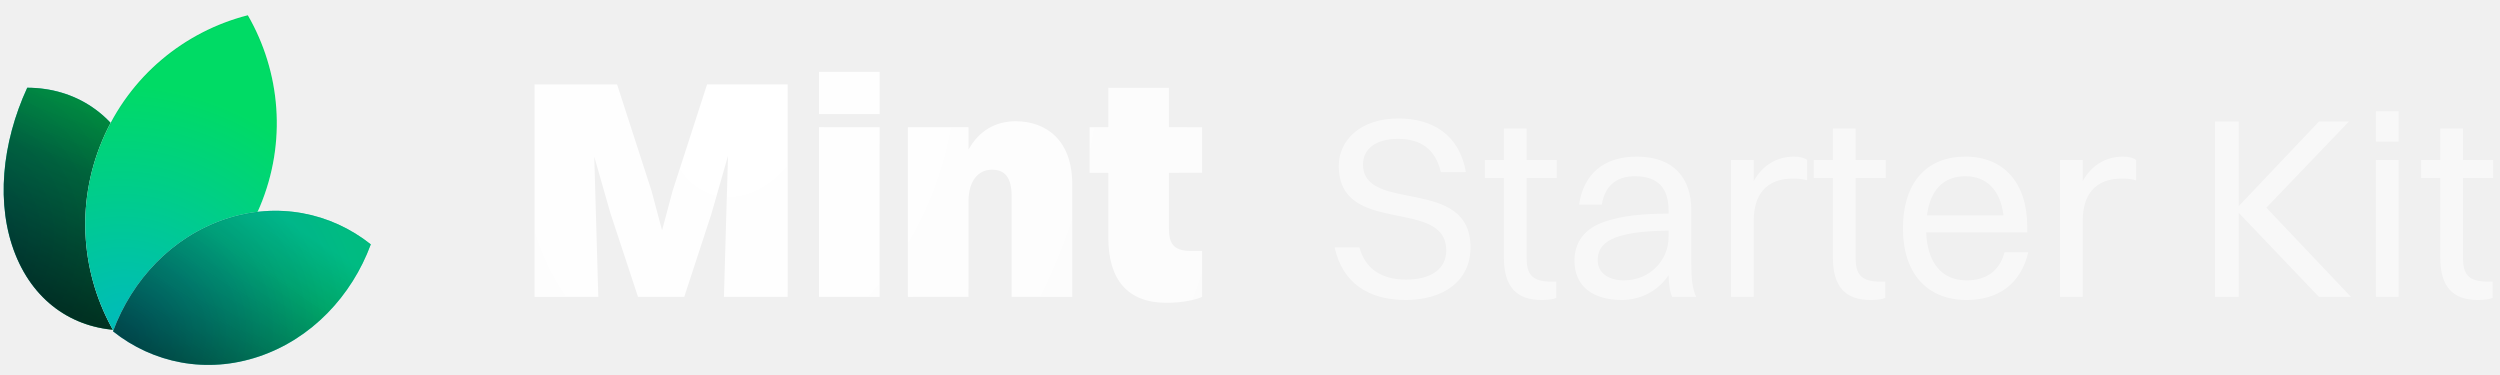
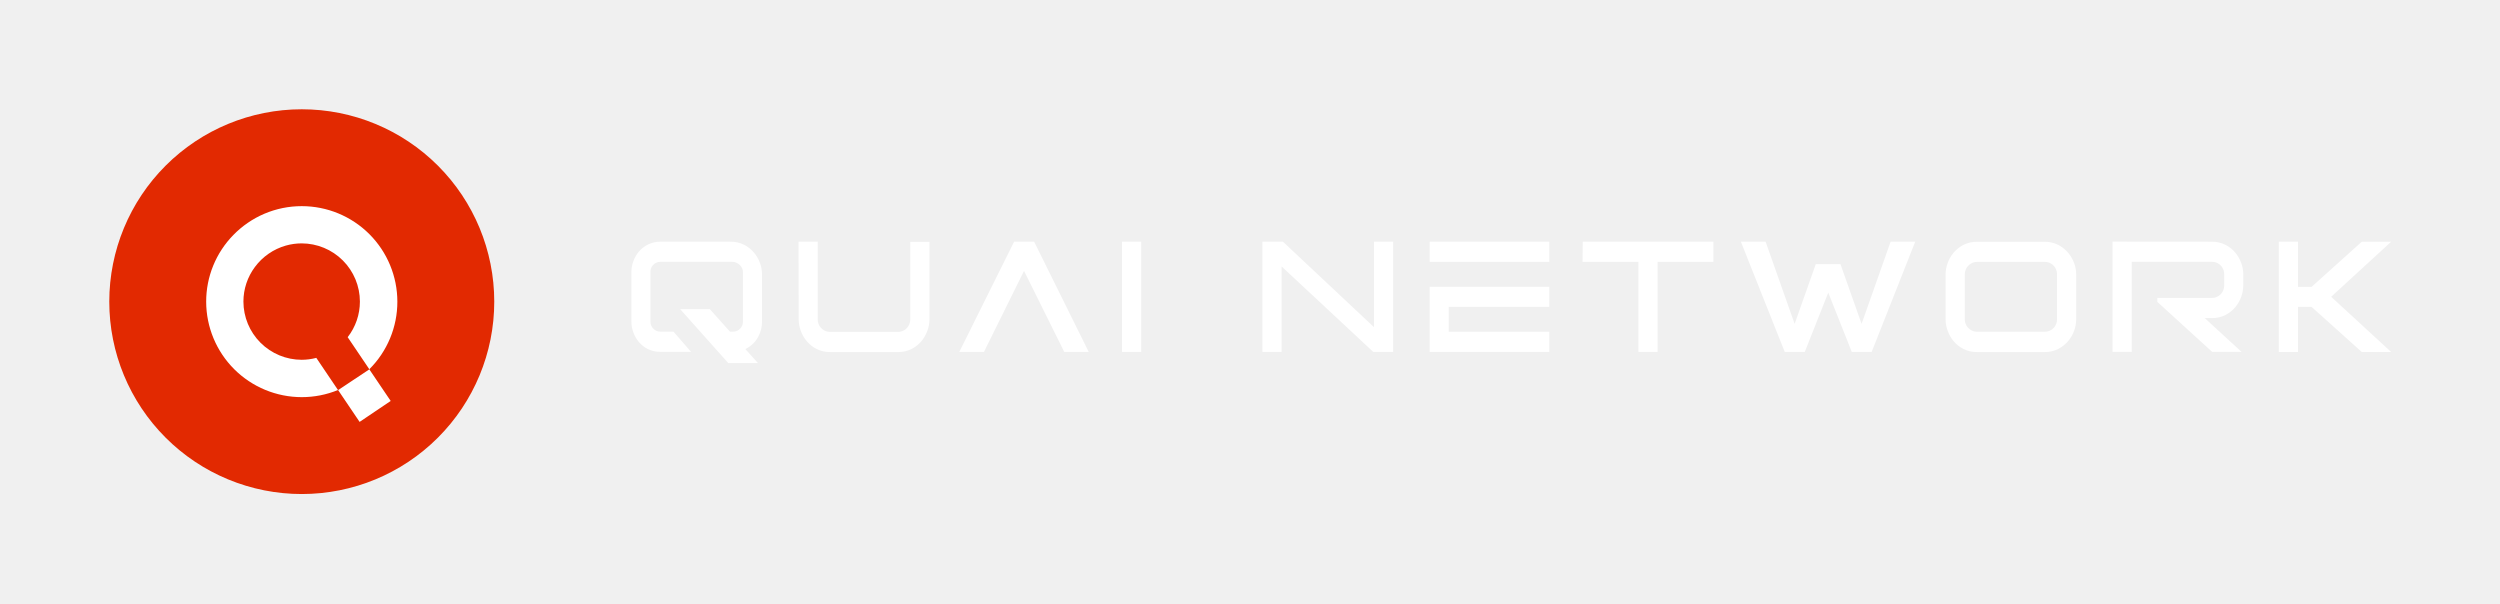
- <svg xmlns="http://www.w3.org/2000/svg" width="160" height="24" viewBox="0 0 160 24" fill="none">
-   <path d="M7.953 21.139C4.896 21.13 2.255 19.458 0.987 16.29C-0.28 13.121 0.109 9.163 1.744 5.615C4.801 5.624 7.442 7.296 8.71 10.465C9.977 13.633 9.588 17.591 7.953 21.139Z" fill="white" />
-   <path d="M7.953 21.139C4.896 21.13 2.255 19.458 0.987 16.29C-0.28 13.121 0.109 9.163 1.744 5.615C4.801 5.624 7.442 7.296 8.71 10.465C9.977 13.633 9.588 17.591 7.953 21.139Z" fill="url(#paint0_radial_115_109)" />
-   <path d="M7.953 21.139C4.896 21.13 2.255 19.458 0.987 16.29C-0.28 13.121 0.109 9.163 1.744 5.615C4.801 5.624 7.442 7.296 8.71 10.465C9.977 13.633 9.588 17.591 7.953 21.139Z" fill="black" fill-opacity="0.5" style="mix-blend-mode:hard-light" />
-   <path d="M7.953 21.139C4.896 21.13 2.255 19.458 0.987 16.29C-0.28 13.121 0.109 9.163 1.744 5.615C4.801 5.624 7.442 7.296 8.71 10.465C9.977 13.633 9.588 17.591 7.953 21.139Z" fill="url(#paint1_linear_115_109)" fill-opacity="0.5" style="mix-blend-mode:hard-light" />
-   <path d="M7.935 21.111C4.897 21.096 2.274 19.431 1.013 16.279C-0.248 13.124 0.136 9.182 1.762 5.643C4.8 5.659 7.423 7.324 8.684 10.476C9.945 13.63 9.561 17.572 7.935 21.111Z" stroke="url(#paint2_linear_115_109)" stroke-opacity="0.05" stroke-width="0.056" />
-   <path d="M7.31 21.257C11.354 20.221 14.884 17.375 16.628 13.236C18.373 9.097 17.945 4.587 15.86 0.976C11.816 2.012 8.287 4.858 6.542 8.998C4.797 13.137 5.225 17.646 7.31 21.257Z" fill="white" />
-   <path d="M7.31 21.257C11.354 20.221 14.884 17.375 16.628 13.236C18.373 9.097 17.945 4.587 15.86 0.976C11.816 2.012 8.287 4.858 6.542 8.998C4.797 13.137 5.225 17.646 7.31 21.257Z" fill="url(#paint3_radial_115_109)" />
-   <path d="M16.602 13.225C14.864 17.349 11.351 20.187 7.324 21.225C5.253 17.624 4.829 13.132 6.568 9.009C8.306 4.885 11.819 2.047 15.846 1.009C17.918 4.61 18.341 9.101 16.602 13.225Z" stroke="url(#paint4_linear_115_109)" stroke-opacity="0.05" stroke-width="0.056" />
-   <path d="M7.234 21.207C9.789 23.237 13.21 23.951 16.577 22.814C19.944 21.677 22.506 18.945 23.73 15.638C21.175 13.608 17.754 12.894 14.387 14.031C11.02 15.168 8.458 17.901 7.234 21.207Z" fill="white" />
-   <path d="M7.234 21.207C9.789 23.237 13.21 23.951 16.577 22.814C19.944 21.677 22.506 18.945 23.73 15.638C21.175 13.608 17.754 12.894 14.387 14.031C11.02 15.168 8.458 17.901 7.234 21.207Z" fill="url(#paint5_radial_115_109)" />
-   <path d="M7.234 21.207C9.789 23.237 13.21 23.951 16.577 22.814C19.944 21.677 22.506 18.945 23.73 15.638C21.175 13.608 17.754 12.894 14.387 14.031C11.02 15.168 8.458 17.901 7.234 21.207Z" fill="black" fill-opacity="0.2" style="mix-blend-mode:hard-light" />
-   <path d="M7.234 21.207C9.789 23.237 13.21 23.951 16.577 22.814C19.944 21.677 22.506 18.945 23.73 15.638C21.175 13.608 17.754 12.894 14.387 14.031C11.02 15.168 8.458 17.901 7.234 21.207Z" fill="url(#paint6_linear_115_109)" fill-opacity="0.5" style="mix-blend-mode:hard-light" />
-   <path d="M16.568 22.787C13.218 23.918 9.814 23.212 7.267 21.198C8.492 17.907 11.044 15.189 14.396 14.058C17.747 12.927 21.15 13.633 23.697 15.648C22.472 18.938 19.92 21.656 16.568 22.787Z" stroke="url(#paint7_linear_115_109)" stroke-opacity="0.05" stroke-width="0.056" />
-   <path d="M34.212 19V5.4H39.492L41.692 12.2L42.372 14.74L43.052 12.2L45.252 5.4H50.412V19H46.332L46.592 9.98L45.532 13.68L43.792 19H40.832L39.052 13.6L38.032 10.02L38.292 19H34.212ZM52.416 7.3V4.6H56.295V7.3H52.416ZM52.416 19V8.14H56.295V19H52.416ZM58.104 19V8.14H61.984V9.58C62.664 8.34 63.744 7.76 65.004 7.76C66.964 7.76 68.624 8.98 68.624 11.78V19H64.744V12.56C64.744 11.34 64.304 10.86 63.484 10.86C62.604 10.86 61.984 11.58 61.984 12.88V19H58.104ZM70.933 15.22V11.06H69.733V8.14H70.933V5.62H74.813V8.14H76.933V11.06H74.813V14.6C74.813 15.5 75.033 16.06 76.213 16.06H76.933V19C76.493 19.2 75.673 19.38 74.653 19.38C72.153 19.38 70.933 17.88 70.933 15.22Z" fill="url(#paint8_radial_115_109)" />
-   <path d="M87.232 10.519C87.232 13.687 94.112 11.229 94.112 15.832C94.112 17.994 92.364 19.198 89.971 19.198C87.562 19.198 85.912 18.093 85.417 15.832H87.001C87.364 17.169 88.371 17.895 89.987 17.895C91.671 17.895 92.561 17.152 92.561 16.03C92.561 12.598 85.681 15.155 85.681 10.618C85.681 9.001 87.034 7.582 89.509 7.582C91.671 7.582 93.403 8.621 93.816 11.014H92.215C91.868 9.529 90.912 8.886 89.476 8.886C88.057 8.886 87.232 9.529 87.232 10.519ZM96.25 16.476V11.393H95.029V10.239H96.25V8.226H97.702V10.239H99.632V11.393H97.702V16.476C97.702 17.532 98.015 18.026 99.302 18.026H99.599V19.066C99.434 19.148 99.071 19.198 98.659 19.198C97.025 19.198 96.25 18.323 96.25 16.476ZM102.516 13.093H101.064C101.345 11.162 102.615 10.024 104.76 10.024C107.103 10.024 108.242 11.393 108.242 13.44V16.888C108.242 17.895 108.324 18.521 108.555 19H107.021C106.856 18.654 106.806 18.142 106.79 17.614C106.047 18.72 104.859 19.198 103.803 19.198C101.988 19.198 100.767 18.357 100.767 16.69C100.767 15.486 101.427 14.611 102.714 14.182C103.902 13.786 105.107 13.687 106.79 13.671V13.473C106.79 12.053 106.13 11.278 104.628 11.278C103.374 11.278 102.698 11.971 102.516 13.093ZM102.252 16.657C102.252 17.465 102.929 17.944 103.952 17.944C105.569 17.944 106.79 16.674 106.79 15.172V14.759C103.061 14.793 102.252 15.585 102.252 16.657ZM110.787 19V10.239H112.239V11.591C112.833 10.519 113.774 10.024 114.83 10.024C115.176 10.024 115.49 10.107 115.655 10.239V11.542C115.407 11.46 115.094 11.427 114.747 11.427C112.998 11.427 112.239 12.515 112.239 14.1V19H110.787ZM117.305 16.476V11.393H116.084V10.239H117.305V8.226H118.757V10.239H120.688V11.393H118.757V16.476C118.757 17.532 119.071 18.026 120.358 18.026H120.655V19.066C120.49 19.148 120.127 19.198 119.714 19.198C118.081 19.198 117.305 18.323 117.305 16.476ZM129.809 16.145C129.33 18.192 127.862 19.198 125.865 19.198C123.324 19.198 121.79 17.482 121.79 14.627C121.79 11.658 123.324 10.024 125.783 10.024C128.258 10.024 129.743 11.723 129.743 14.512V14.875H123.275C123.357 16.838 124.281 17.944 125.865 17.944C127.103 17.944 127.977 17.35 128.291 16.145H129.809ZM125.783 11.278C124.38 11.278 123.539 12.152 123.324 13.786H128.225C128.027 12.169 127.152 11.278 125.783 11.278ZM131.843 19V10.239H133.295V11.591C133.889 10.519 134.829 10.024 135.885 10.024C136.232 10.024 136.545 10.107 136.71 10.239V11.542C136.463 11.46 136.149 11.427 135.803 11.427C134.054 11.427 133.295 12.515 133.295 14.1V19H131.843ZM141.763 19V7.78H143.281V13.192L148.413 7.78H150.327L145.047 13.291L150.459 19H148.413L143.281 13.621V19H141.763ZM152.06 9.067V7.12H153.512V9.067H152.06ZM152.06 19V10.239H153.512V19H152.06ZM156.178 16.476V11.393H154.957V10.239H156.178V8.226H157.63V10.239H159.56V11.393H157.63V16.476C157.63 17.532 157.943 18.026 159.23 18.026H159.527V19.066C159.362 19.148 158.999 19.198 158.587 19.198C156.953 19.198 156.178 18.323 156.178 16.476Z" fill="white" fill-opacity="0.55" />
-   <defs>
-     <radialGradient id="paint0_radial_115_109" cx="0" cy="0" r="1" gradientUnits="userSpaceOnUse" gradientTransform="translate(-3.00503 15.023) rotate(-10.029) scale(17.9572 17.784)">
-       <stop stop-color="#00B0BB" />
-       <stop offset="1" stop-color="#00DB65" />
-     </radialGradient>
-     <linearGradient id="paint1_linear_115_109" x1="7.39" y1="4.813" x2="1.63" y2="18.689" gradientUnits="userSpaceOnUse">
-       <stop stop-color="#18E299" />
-       <stop offset="1" />
-     </linearGradient>
-     <linearGradient id="paint2_linear_115_109" x1="7.948" y1="8.016" x2="1.761" y2="18.746" gradientUnits="userSpaceOnUse">
-       <stop />
-       <stop offset="1" stop-opacity="0" />
-     </linearGradient>
-     <radialGradient id="paint3_radial_115_109" cx="0" cy="0" r="1" gradientUnits="userSpaceOnUse" gradientTransform="translate(8.11404 20.8822) rotate(-75.7542) scale(21.6246 23.7772)">
-       <stop stop-color="#00BBBB" />
-       <stop offset="0.713" stop-color="#00DB65" />
-     </radialGradient>
-     <linearGradient id="paint4_linear_115_109" x1="7.602" y1="5.871" x2="15.556" y2="16.372" gradientUnits="userSpaceOnUse">
-       <stop />
-       <stop offset="1" stop-opacity="0" />
-     </linearGradient>
-     <radialGradient id="paint5_radial_115_109" cx="0" cy="0" r="1" gradientUnits="userSpaceOnUse" gradientTransform="translate(7.84537 21.5181) rotate(-20.3525) scale(18.5603 17.32)">
-       <stop stop-color="#00B0BB" />
-       <stop offset="1" stop-color="#00DB65" />
-     </radialGradient>
-     <linearGradient id="paint6_linear_115_109" x1="16.808" y1="13.007" x2="10.041" y2="22.994" gradientUnits="userSpaceOnUse">
-       <stop stop-color="#00B1BC" />
-       <stop offset="1" />
-     </linearGradient>
-     <linearGradient id="paint7_linear_115_109" x1="16.808" y1="13.007" x2="14.169" y2="23.841" gradientUnits="userSpaceOnUse">
-       <stop />
-       <stop offset="1" stop-opacity="0" />
-     </linearGradient>
-     <radialGradient id="paint8_radial_115_109" cx="0" cy="0" r="1" gradientUnits="userSpaceOnUse" gradientTransform="translate(47.2781 7) rotate(19.0047) scale(67.5582 85.7506)">
-       <stop stop-color="white" />
-       <stop offset="1" stop-color="white" stop-opacity="0.5" />
-     </radialGradient>
-   </defs>
+ <svg xmlns="http://www.w3.org/2000/svg" width="2059" height="497" viewBox="0 0 2059 497" fill="none">
+   <ellipse cx="248.488" cy="249.361" rx="139.155" ry="139.074" fill="white" />
+   <path d="M296.412 248.379C296.398 235.671 291.34 223.488 282.349 214.502C273.358 205.516 261.168 200.462 248.452 200.448C244.035 200.449 239.639 201.062 235.39 202.269C225.207 205.177 216.27 211.363 209.964 219.866C203.809 228.1 200.483 238.102 200.482 248.379C200.496 261.09 205.555 273.276 214.548 282.264C223.541 291.252 235.734 296.307 248.452 296.321C252.522 296.309 256.573 295.778 260.508 294.744L278.434 321.309L304.209 304.167L286.347 277.697C292.878 269.319 296.42 259 296.412 248.379Z" fill="#E22901" />
+   <path d="M248.536 90C206.49 90 166.165 106.693 136.434 136.407C106.703 166.121 90 206.422 90 248.444C90 290.466 106.703 330.767 136.434 360.481C151.156 375.194 168.632 386.865 187.867 394.827C207.101 402.79 227.717 406.888 248.536 406.888C290.582 406.888 330.907 390.195 360.638 360.481C390.369 330.767 407.072 290.466 407.072 248.444C407.072 206.422 390.369 166.121 360.638 136.407C330.907 106.693 290.582 90 248.536 90V90ZM321.769 330.222L296.171 347.482L278.425 321.202C268.942 325.094 258.788 327.093 248.536 327.085C227.663 327.085 207.645 318.801 192.881 304.054C178.118 289.307 169.818 269.305 169.807 248.444C169.787 227.908 177.833 208.185 192.214 193.517C199.47 186.076 208.126 180.142 217.685 176.056C227.439 171.904 237.934 169.77 248.536 169.782C269.413 169.782 289.435 178.069 304.198 192.82C318.962 207.572 327.26 227.58 327.265 248.444C327.28 258.794 325.244 269.044 321.275 278.604C317.306 288.164 311.482 296.843 304.14 304.142L321.769 330.222Z" fill="#E22901" />
+   <path d="M543.989 199.062H601.549C605.459 198.982 609.331 199.849 612.835 201.588C615.945 203.169 618.708 205.355 620.961 208.018C623.098 210.564 624.771 213.466 625.904 216.59C626.984 219.478 627.557 222.531 627.597 225.614V265.229C627.564 269.519 626.47 273.734 624.415 277.501C622.163 281.667 618.689 285.044 614.46 287.179L613.828 287.449L624.211 299H599.788L560.151 254.581H584.574L601.21 273.147H603.693C604.926 273.183 606.15 272.92 607.259 272.38C608.216 271.887 609.073 271.221 609.788 270.417C610.463 269.682 610.992 268.824 611.345 267.891C611.687 267.044 611.863 266.141 611.864 265.229V223.674C611.853 222.726 611.629 221.794 611.21 220.944C610.769 219.978 610.157 219.099 609.404 218.35C608.589 217.548 607.642 216.892 606.605 216.41C605.446 215.871 604.181 215.602 602.903 215.62H544.034C542.777 215.597 541.533 215.867 540.4 216.41C539.413 216.876 538.53 217.536 537.804 218.35C537.128 219.085 536.599 219.943 536.246 220.876C535.905 221.723 535.729 222.627 535.727 223.539V265.229C535.729 266.141 535.905 267.044 536.246 267.891C536.599 268.824 537.128 269.682 537.804 270.417C538.529 271.238 539.412 271.905 540.4 272.38C541.535 272.915 542.779 273.178 544.034 273.147H554.688L569.112 289.773H544.034C540.435 289.861 536.867 289.088 533.628 287.517C530.756 286.063 528.201 284.054 526.111 281.607C524.143 279.251 522.614 276.562 521.597 273.666C520.599 270.987 520.072 268.155 520.039 265.296V223.606C520.072 220.747 520.599 217.916 521.597 215.237C522.608 212.345 524.138 209.662 526.111 207.318C528.189 204.858 530.747 202.848 533.628 201.408C536.845 199.813 540.397 199.009 543.989 199.062V199.062Z" fill="white" />
+   <path d="M657.664 199.064H673.465V263.336C673.491 264.493 673.712 265.637 674.119 266.72C674.547 267.919 675.207 269.023 676.06 269.968C676.989 270.956 678.091 271.767 679.311 272.36C680.716 273.041 682.265 273.373 683.826 273.33H739.444C741.005 273.367 742.552 273.035 743.959 272.36C745.138 271.805 746.195 271.02 747.067 270.052C747.939 269.083 748.609 267.951 749.038 266.72C749.445 265.637 749.666 264.493 749.692 263.336V199.177H765.493V263.336C765.452 266.419 764.879 269.472 763.8 272.36C762.677 275.505 761.012 278.43 758.879 281C756.626 283.663 753.864 285.849 750.753 287.429C747.254 289.179 743.379 290.046 739.467 289.956H683.848C679.936 290.046 676.062 289.179 672.562 287.429C669.452 285.849 666.689 283.663 664.436 281C662.288 278.436 660.614 275.51 659.492 272.36C658.413 269.472 657.84 266.419 657.799 263.336L657.664 199.064Z" fill="white" />
+   <path d="M790.068 289.843L835.213 199.064H851.714L896.678 289.843H876.521L843.385 223.09L810.384 289.843H790.068Z" fill="white" />
+   <path d="M924.078 199.064H939.879V289.843H924.078V199.064Z" fill="white" />
+   <path d="M1039.73 289.843V199.064H1056.62L1131.6 269.45V199.064H1147.4V289.843H1131.02L1055.53 219.458V289.843H1039.73Z" fill="white" />
+   <path d="M1177.47 199.064H1275.98V215.69H1177.47V199.064ZM1177.47 236.22H1275.98V252.711H1193.2V273.217H1275.98V289.843H1177.47V236.22Z" fill="white" />
+   <path d="M1303.55 199.064H1411.13V215.69H1365.2V289.843H1349.4V215.69H1303.39L1303.55 199.064Z" fill="white" />
+   <path d="M1454.15 199.064L1478.06 266.743L1495.48 217.518H1515.8L1533.2 266.743L1557.1 199.064H1577.37L1541.51 289.843H1525.12L1505.75 241.025L1486.41 289.843H1469.91L1433.79 199.064H1454.15Z" fill="white" />
+   <path d="M1602.39 225.683C1602.43 222.601 1603.01 219.548 1604.09 216.66C1605.2 213.532 1606.87 210.629 1609.01 208.087C1611.26 205.424 1614.02 203.238 1617.13 201.657C1620.64 199.918 1624.51 199.052 1628.42 199.131H1683.79C1687.7 199.052 1691.57 199.918 1695.08 201.657C1698.19 203.253 1700.96 205.436 1703.25 208.087C1705.42 210.619 1707.12 213.524 1708.26 216.66C1709.34 219.548 1709.91 222.601 1709.95 225.683V263.335C1709.91 266.418 1709.34 269.471 1708.26 272.359C1707.13 275.521 1705.43 278.449 1703.25 280.999C1700.96 283.65 1698.19 285.833 1695.08 287.428C1691.58 289.178 1687.7 290.045 1683.79 289.955H1628.42C1624.51 290.045 1620.63 289.178 1617.13 287.428C1614.02 285.848 1611.26 283.662 1609.01 280.999C1606.86 278.44 1605.19 275.512 1604.09 272.359C1603.01 269.471 1602.43 266.418 1602.39 263.335V225.683ZM1618.19 263.222C1618.22 264.379 1618.44 265.523 1618.85 266.606C1619.28 267.806 1619.94 268.909 1620.79 269.855C1621.72 270.837 1622.82 271.647 1624.04 272.246C1625.45 272.927 1626.99 273.259 1628.55 273.216H1683.93C1685.38 273.249 1686.82 272.966 1688.16 272.385C1689.49 271.805 1690.68 270.941 1691.64 269.855C1692.47 268.896 1693.11 267.795 1693.54 266.606C1693.94 265.522 1694.16 264.378 1694.17 263.222V225.683C1694.16 224.535 1693.94 223.398 1693.54 222.322C1693.12 221.131 1692.47 220.029 1691.64 219.073C1690.76 218.057 1689.68 217.236 1688.46 216.66C1687.05 215.987 1685.51 215.654 1683.95 215.689H1628.58C1627.02 215.646 1625.47 215.979 1624.06 216.66C1622.84 217.258 1621.74 218.076 1620.81 219.073C1619.95 220.015 1619.29 221.12 1618.87 222.322C1618.46 223.397 1618.24 224.534 1618.22 225.683L1618.19 263.222Z" fill="white" />
+   <path d="M1821.53 199.068C1825.44 198.988 1829.31 199.855 1832.81 201.594C1835.92 203.175 1838.69 205.361 1840.94 208.024C1843.08 210.57 1844.75 213.472 1845.88 216.596C1846.95 219.489 1847.51 222.54 1847.55 225.62V235.366C1847.51 238.447 1846.94 241.498 1845.88 244.39C1844.76 247.54 1843.09 250.466 1840.94 253.03C1838.69 255.693 1835.92 257.879 1832.81 259.459C1829.31 261.209 1825.44 262.076 1821.53 261.986H1815.82L1846.09 289.779H1821.91L1776.77 248.608V245.36H1821.59C1823.15 245.397 1824.7 245.065 1826.11 244.39C1827.32 243.808 1828.41 242.996 1829.31 241.998C1830.14 241.042 1830.77 239.94 1831.19 238.75C1831.59 237.667 1831.82 236.523 1831.84 235.366V225.62C1831.83 223.73 1831.29 221.88 1830.27 220.284C1829.26 218.688 1827.82 217.41 1826.11 216.596C1824.7 215.922 1823.15 215.589 1821.59 215.627H1755.71V289.779H1739.9V199L1821.53 199.068Z" fill="white" />
+   <path d="M1876.84 199.064H1892.64V236.265H1903.81L1945.14 199.109H1969.32L1919.93 244.432L1969.32 289.889H1945.14L1903.81 252.756H1892.64V289.889H1876.84V199.064Z" fill="white" />
</svg>
